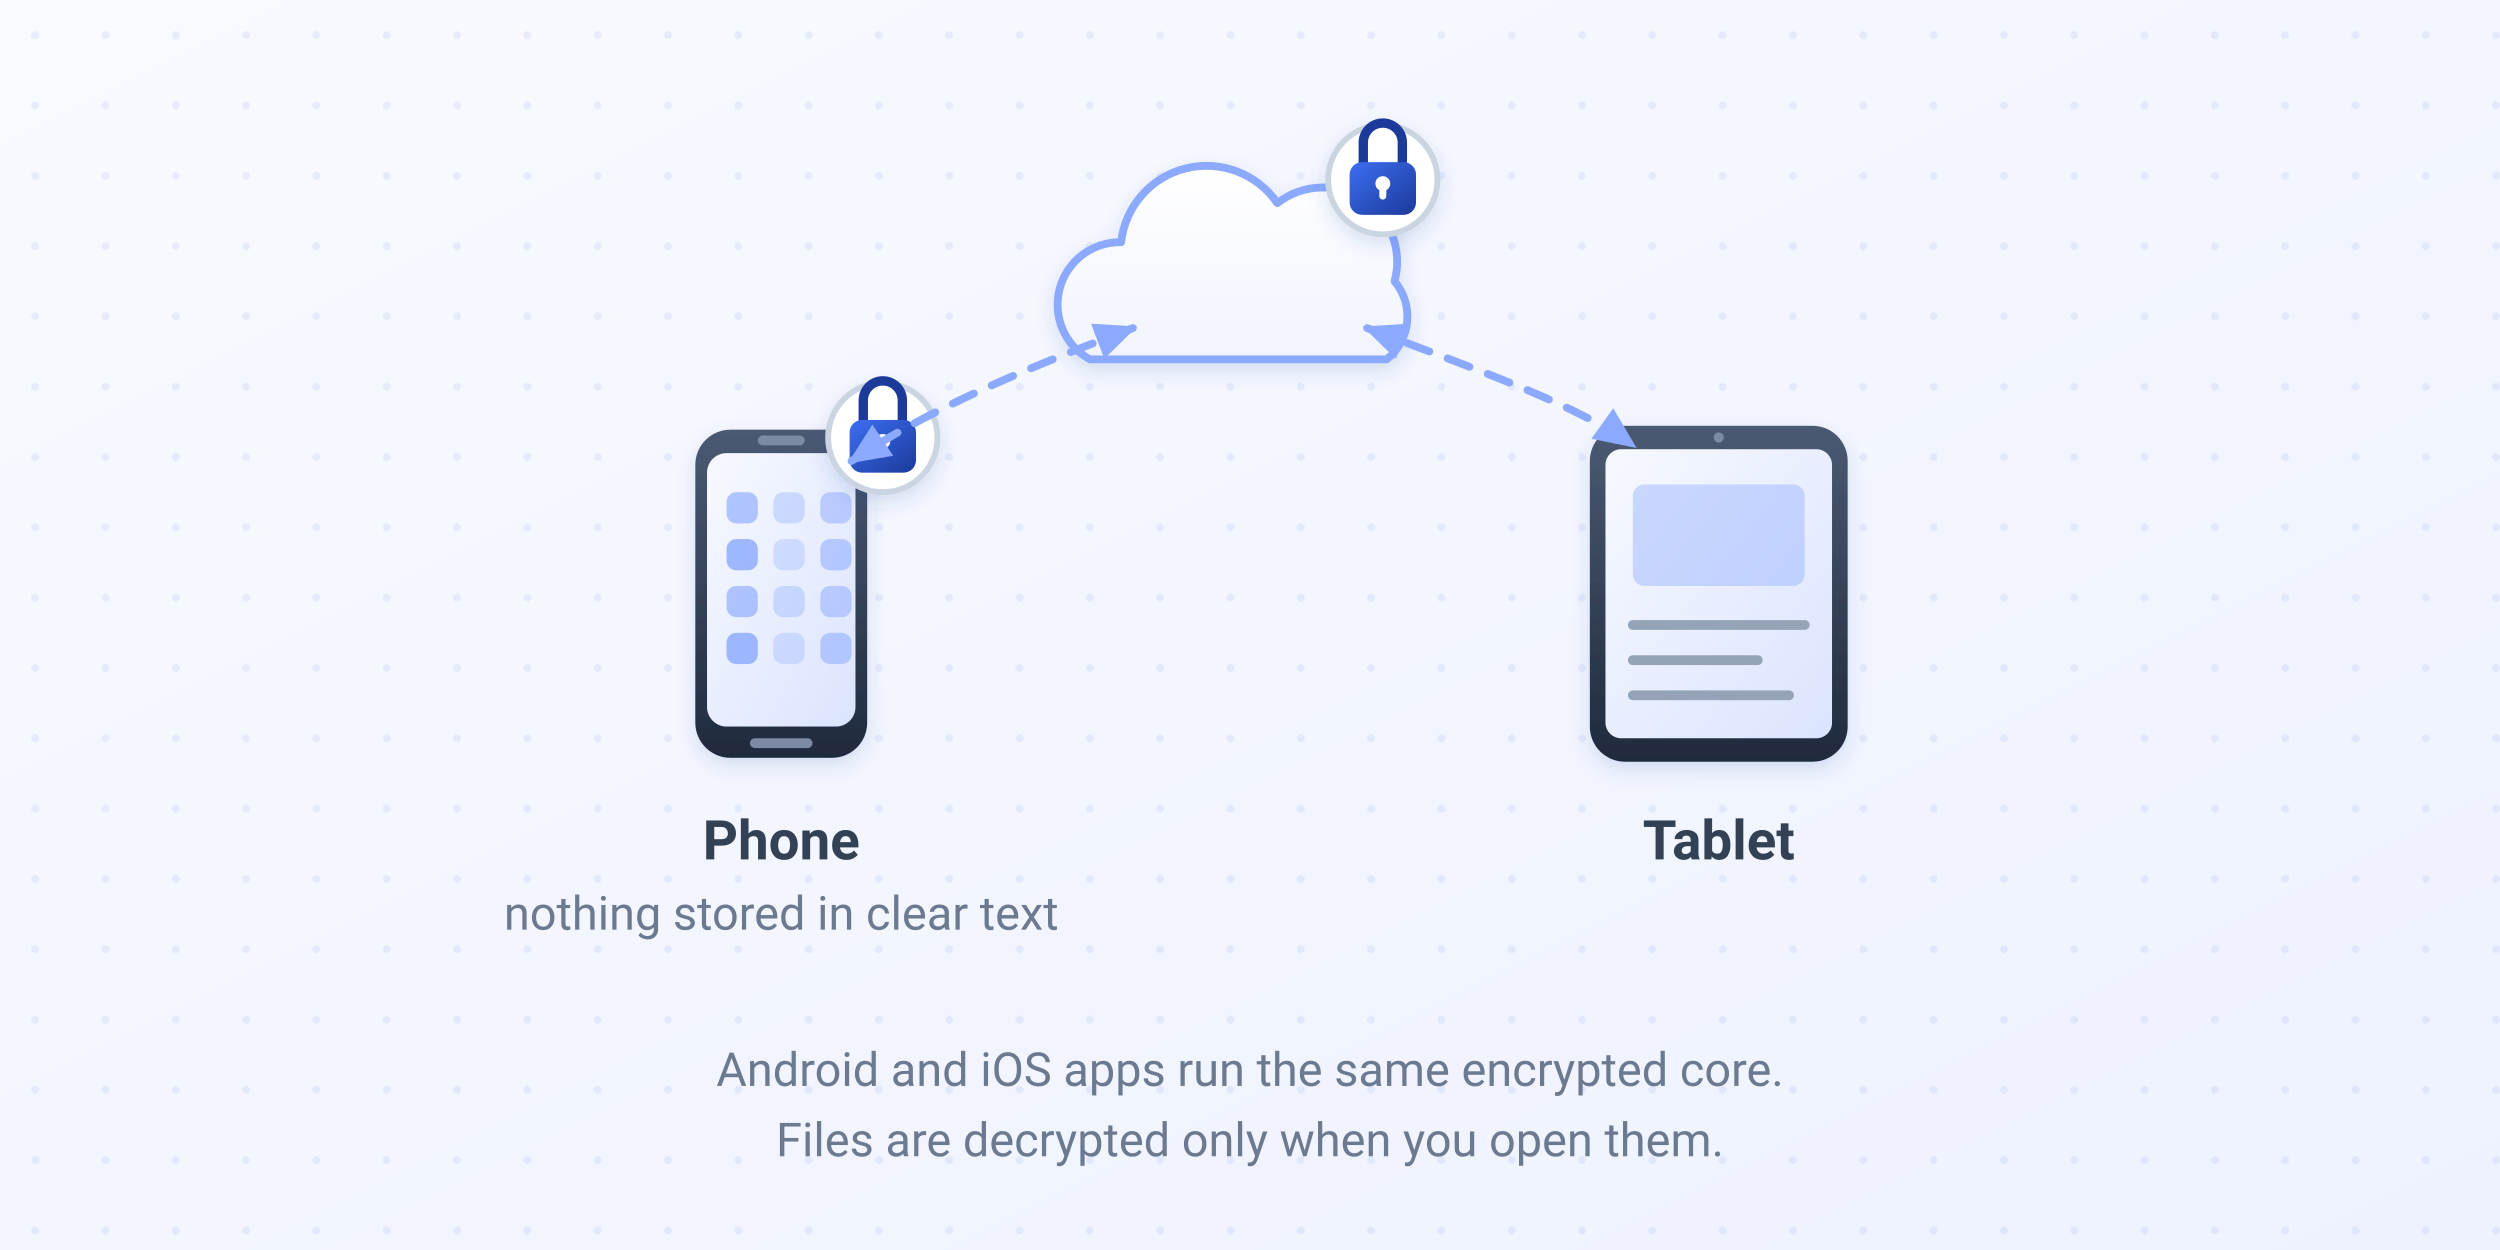
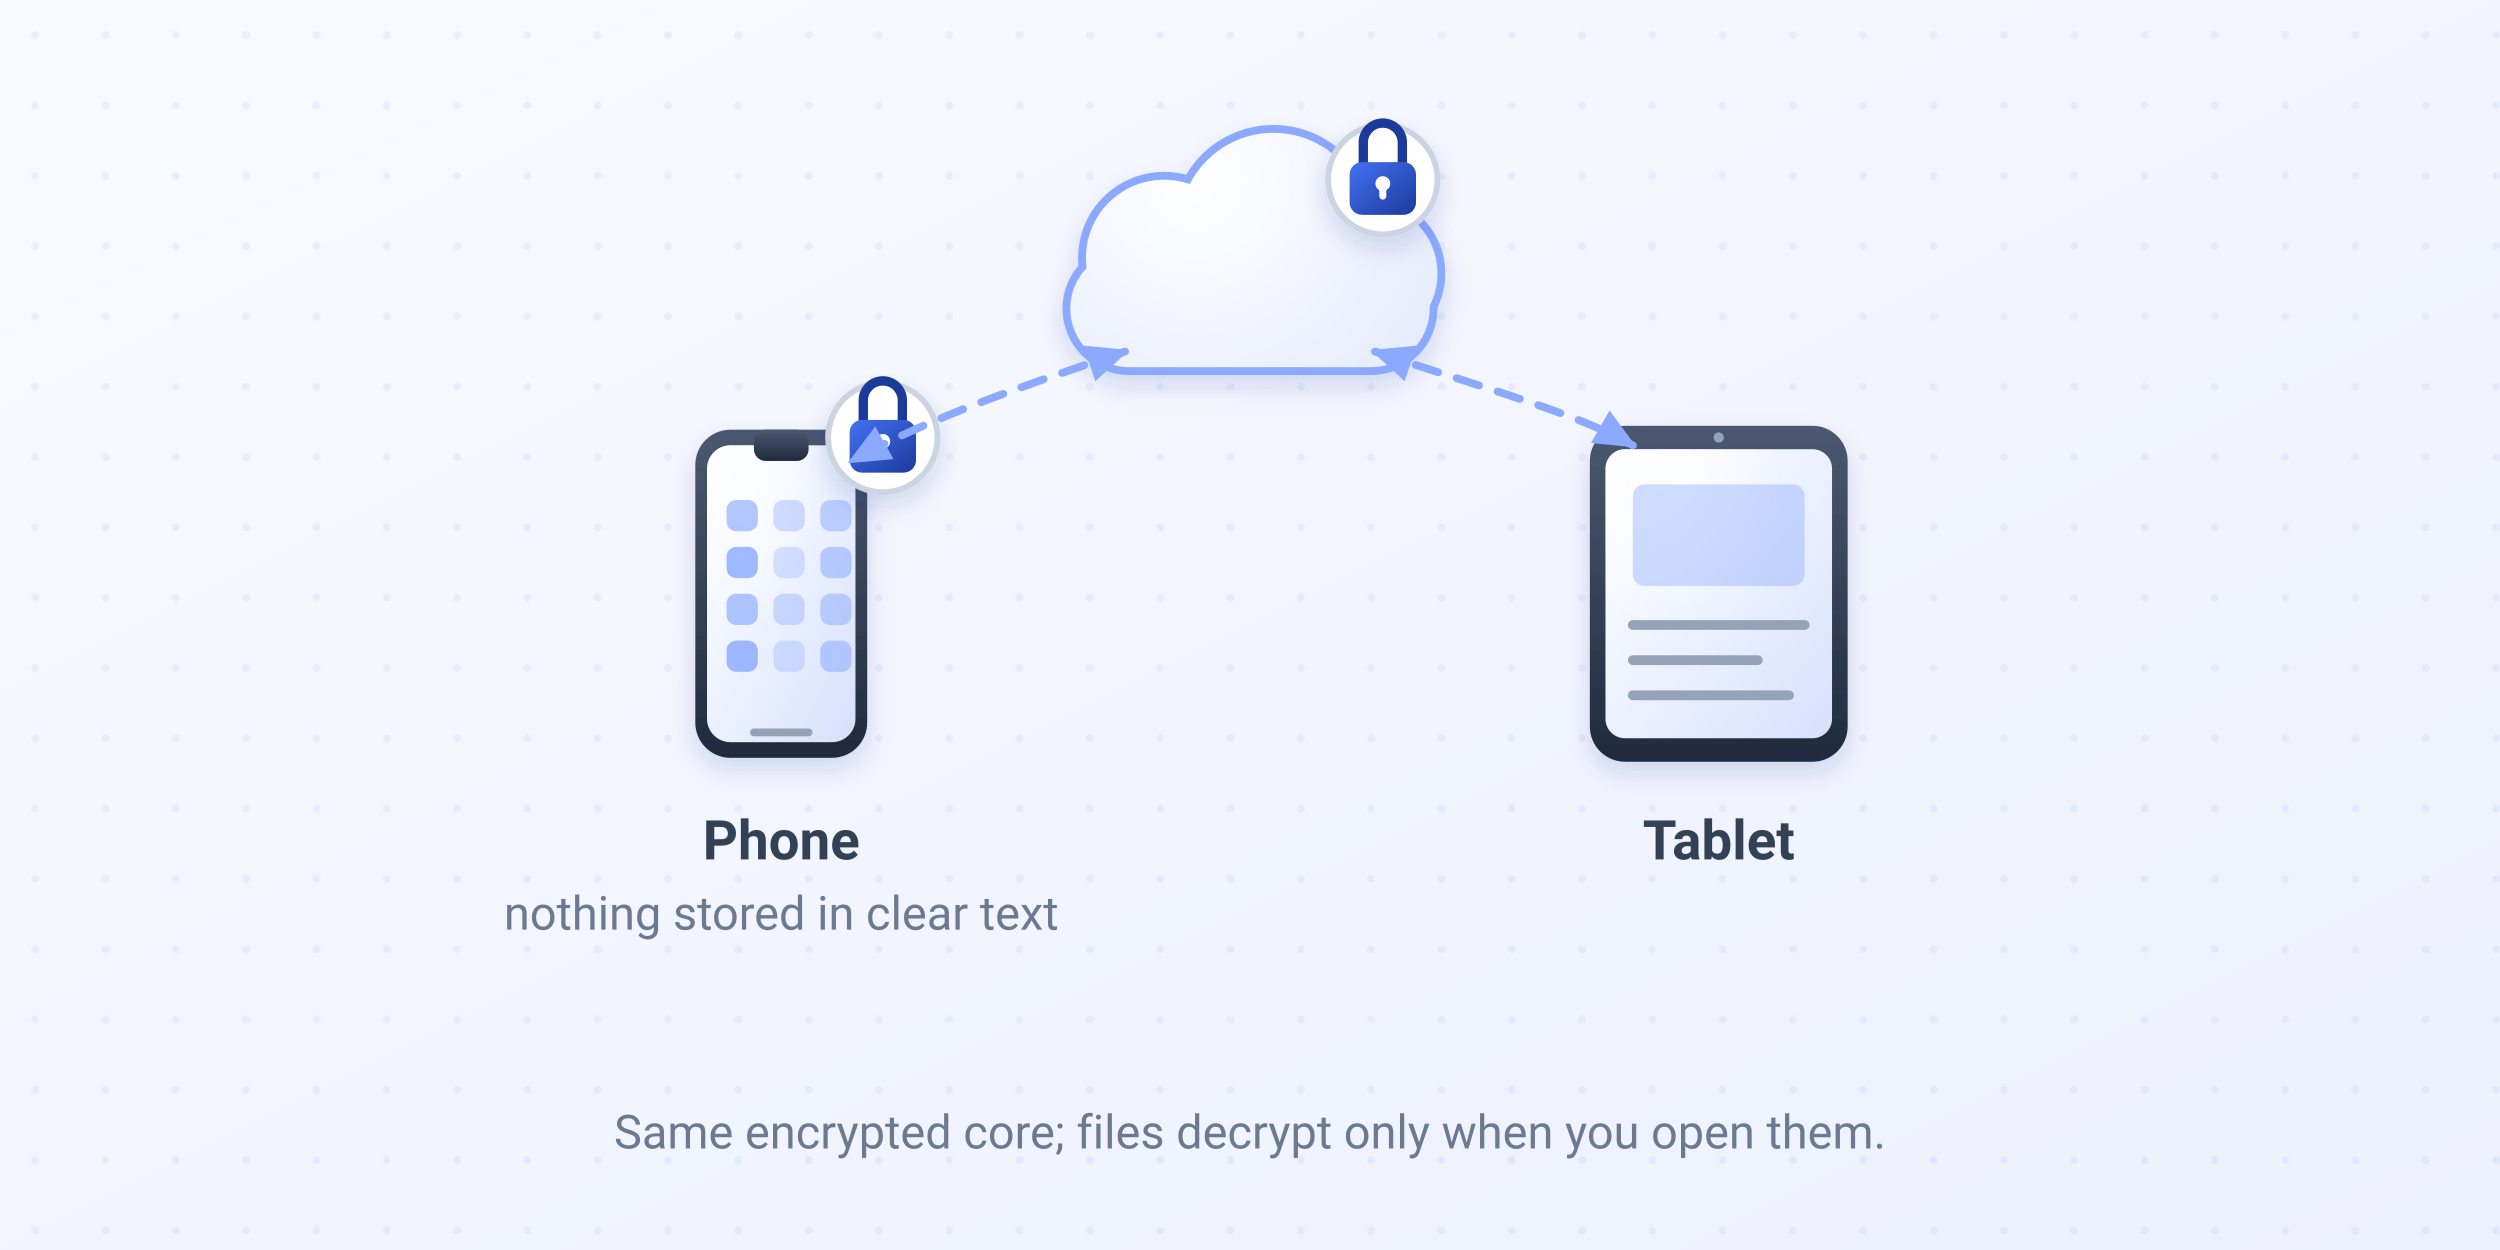
<svg xmlns="http://www.w3.org/2000/svg" viewBox="0 0 640 320" width="640" height="320" role="img" aria-label="Mobile apps">
  <defs>
    <linearGradient id="bg" x1="0" y1="0" x2="1" y2="1">
      <stop offset="0" stop-color="#f8faff" />
-       <stop offset="1" stop-color="#eef2ff" />
+       <stop offset="1" stop-color="#edf1fd" />
    </linearGradient>
    <pattern id="dots" width="18" height="18" patternUnits="userSpaceOnUse">
-       <circle cx="9" cy="9" r="1" fill="#2b57d6" fill-opacity=".08" />
+       <circle cx="9" cy="9" r="1" fill="#2b57d6" fill-opacity=".07" />
    </pattern>
    <linearGradient id="pg" x1="0" y1="0" x2="1" y2="1">
-       <stop offset="0" stop-color="#3d6ef2" />
+       <stop offset="0" stop-color="#4472f4" />
      <stop offset="1" stop-color="#1b3a9a" />
    </linearGradient>
    <linearGradient id="wg" x1="0" y1="0" x2="0" y2="1">
      <stop offset="0" stop-color="#ffffff" />
-       <stop offset="1" stop-color="#f1f4ff" />
+       <stop offset="1" stop-color="#f0f3fc" />
    </linearGradient>
    <linearGradient id="sg" x1="0" y1="0" x2="1" y2="1">
-       <stop offset="0" stop-color="#f7f9ff" />
-       <stop offset="1" stop-color="#dbe4ff" />
+       <stop offset="0" stop-color="#ffffff" />
+       <stop offset=".55" stop-color="#eaf0ff" />
+       <stop offset="1" stop-color="#d6e0fb" />
    </linearGradient>
    <linearGradient id="dg" x1="0" y1="0" x2="0" y2="1">
-       <stop offset="0" stop-color="#4b5a73" />
+       <stop offset="0" stop-color="#4a5970" />
      <stop offset="1" stop-color="#1f2a3d" />
    </linearGradient>
-     <filter id="sh" x="-20%" y="-20%" width="140%" height="160%">
-       <feDropShadow dx="0" dy="2" stdDeviation="2.5" flood-color="#1b3a9a" flood-opacity=".14" />
+     <linearGradient id="mg" x1="0" y1="0" x2="0" y2="1">
+       <stop offset="0" stop-color="#e6ebf3" />
+       <stop offset="1" stop-color="#b9c4d6" />
+     </linearGradient>
+     <radialGradient id="hl" cx=".28" cy=".12" r=".85">
+       <stop offset="0" stop-color="#fff" stop-opacity=".75" />
+       <stop offset=".6" stop-color="#fff" stop-opacity="0" />
+     </radialGradient>
+     <radialGradient id="cg" gradientUnits="userSpaceOnUse" cx="-14" cy="-26" r="72">
+       <stop offset="0" stop-color="#ffffff" />
+       <stop offset="1" stop-color="#e6ecfc" />
+     </radialGradient>
+     <filter id="sh" x="-20%" y="-20%" width="140%" height="170%">
+       <feDropShadow dx="0" dy="3" stdDeviation="3" flood-color="#1b3a9a" flood-opacity=".15" />
    </filter>
    <marker id="ah" viewBox="0 0 10 10" refX="8" refY="5" markerWidth="6" markerHeight="6" orient="auto-start-reverse">
      <path d="M0 1 L9 5 L0 9 z" fill="#8aa9ff" />
    </marker>
    <marker id="ahp" viewBox="0 0 10 10" refX="8" refY="5" markerWidth="6" markerHeight="6" orient="auto-start-reverse">
      <path d="M0 1 L9 5 L0 9 z" fill="#2b57d6" />
    </marker>
    <g id="lock">
      <path d="M-5 -1 V-6.5 a5 5 0 0 1 10 0 V-1" fill="none" stroke="#1b3a9a" stroke-width="2.4" stroke-linecap="round" />
      <rect x="-8.5" y="-1.5" width="17" height="13.5" rx="3.2" fill="url(#pg)" />
      <circle cy="4" r="1.9" fill="#fff" />
      <rect x="-.9" y="4.5" width="1.8" height="3.6" rx=".9" fill="#fff" />
    </g>
    <g id="lockb">
      <circle r="14" fill="#fff" stroke="#cbd5e1" stroke-width="1.5" filter="url(#sh)" />
      <use href="#lock" y="-3" />
    </g>
    <g id="phone" filter="url(#sh)">
      <rect x="-22" y="-42" width="44" height="84" rx="9" fill="url(#dg)" />
-       <rect x="-19" y="-36" width="38" height="70" rx="5" fill="url(#sg)" />
-       <rect x="-6" y="-40.5" width="12" height="2.5" rx="1.25" fill="#7c8aa3" />
-       <rect x="-8" y="37" width="16" height="2.5" rx="1.25" fill="#7c8aa3" />
+       <rect x="-19" y="-38" width="38" height="76" rx="6" fill="url(#sg)" />
+       <rect x="-19" y="-38" width="38" height="76" rx="6" fill="url(#hl)" />
+       <rect x="-7" y="-42" width="14" height="8" rx="3" fill="url(#dg)" />
+       <rect x="-8" y="34.5" width="16" height="2" rx="1" fill="#94a3b8" />
    </g>
    <g id="tablet" filter="url(#sh)">
      <rect x="-33" y="-43" width="66" height="86" rx="9" fill="url(#dg)" />
-       <rect x="-29" y="-37" width="58" height="74" rx="4" fill="url(#sg)" />
-       <circle cy="-40" r="1.3" fill="#7c8aa3" />
+       <rect x="-29" y="-37" width="58" height="74" rx="5" fill="url(#sg)" />
+       <rect x="-29" y="-37" width="58" height="74" rx="5" fill="url(#hl)" />
+       <circle cy="-40" r="1.3" fill="#94a3b8" />
    </g>
    <g id="cloud" filter="url(#sh)">
-       <path transform="translate(-3 10)" d="M-38 16 A16 16 0 0 1 -30 -14 A22 22 0 0 1 10 -24 A19 19 0 0 1 40 -4 A14 14 0 0 1 38 16 Z" fill="url(#wg)" stroke="#8aa9ff" stroke-width="2" stroke-linejoin="round" />
+       <g stroke="#8aa9ff" stroke-width="4" fill="none">
+         <rect x="-46" y="-8" width="92" height="30" rx="15" />
+         <circle cx="-22" cy="-6" r="20" />
+         <circle cx="6" cy="-14" r="24" />
+         <circle cx="30" cy="-2" r="18" />
+       </g>
+       <g fill="url(#cg)">
+         <rect x="-46" y="-8" width="92" height="30" rx="15" />
+         <circle cx="-22" cy="-6" r="20" />
+         <circle cx="6" cy="-14" r="24" />
+         <circle cx="30" cy="-2" r="18" />
+       </g>
    </g>
  </defs>
  <style>text{font-family:system-ui,-apple-system,'Segoe UI',Roboto,Helvetica,Arial,sans-serif}.t{font-size:14px;font-weight:600;fill:#334155}.s{font-size:12px;fill:#6b7a90}.n{font-size:12px;fill:#334155}.w{font-size:12px;font-weight:600;fill:#fff}.d{stroke:#8aa9ff;stroke-width:2;stroke-dasharray:6 5;fill:none;stroke-linecap:round;marker-end:url(#ah)}.dd{stroke:#8aa9ff;stroke-width:2;stroke-dasharray:6 5;fill:none;stroke-linecap:round;marker-end:url(#ah);marker-start:url(#ah)}.l{stroke:#2b57d6;stroke-width:2;fill:none;stroke-linecap:round;marker-end:url(#ahp);marker-start:url(#ahp)}.tr{stroke:#cbd5e1;stroke-width:2;stroke-dasharray:7 6;fill:none;stroke-linecap:round}.m{text-anchor:middle}.e{text-anchor:end}</style>
  <rect width="640" height="320" fill="url(#bg)" />
  <rect width="640" height="320" fill="url(#dots)" />
-   <use href="#cloud" x="320" y="66" />
+   <use href="#cloud" x="320" y="72" />
  <use href="#lockb" x="354" y="46" />
  <use href="#phone" x="200" y="152" />
-   <rect x="186" y="126" width="8" height="8" rx="2.5" fill="#8aa9ff" fill-opacity=".65" />
-   <rect x="198" y="126" width="8" height="8" rx="2.5" fill="#8aa9ff" fill-opacity=".35" />
-   <rect x="210" y="126" width="8" height="8" rx="2.5" fill="#8aa9ff" fill-opacity=".5" />
-   <rect x="186" y="138" width="8" height="8" rx="2.5" fill="#8aa9ff" fill-opacity=".8" />
-   <rect x="198" y="138" width="8" height="8" rx="2.5" fill="#8aa9ff" fill-opacity=".3" />
-   <rect x="210" y="138" width="8" height="8" rx="2.5" fill="#8aa9ff" fill-opacity=".55" />
-   <rect x="186" y="150" width="8" height="8" rx="2.5" fill="#8aa9ff" fill-opacity=".65" />
-   <rect x="198" y="150" width="8" height="8" rx="2.5" fill="#8aa9ff" fill-opacity=".35" />
-   <rect x="210" y="150" width="8" height="8" rx="2.5" fill="#8aa9ff" fill-opacity=".5" />
-   <rect x="186" y="162" width="8" height="8" rx="2.5" fill="#8aa9ff" fill-opacity=".8" />
-   <rect x="198" y="162" width="8" height="8" rx="2.5" fill="#8aa9ff" fill-opacity=".3" />
-   <rect x="210" y="162" width="8" height="8" rx="2.5" fill="#8aa9ff" fill-opacity=".55" />
+   <rect x="186" y="128" width="8" height="8" rx="2.5" fill="#8aa9ff" fill-opacity=".65" />
+   <rect x="198" y="128" width="8" height="8" rx="2.5" fill="#8aa9ff" fill-opacity=".38" />
+   <rect x="210" y="128" width="8" height="8" rx="2.5" fill="#8aa9ff" fill-opacity=".5" />
+   <rect x="186" y="140" width="8" height="8" rx="2.5" fill="#8aa9ff" fill-opacity=".8" />
+   <rect x="198" y="140" width="8" height="8" rx="2.5" fill="#8aa9ff" fill-opacity=".32" />
+   <rect x="210" y="140" width="8" height="8" rx="2.5" fill="#8aa9ff" fill-opacity=".55" />
+   <rect x="186" y="152" width="8" height="8" rx="2.5" fill="#8aa9ff" fill-opacity=".65" />
+   <rect x="198" y="152" width="8" height="8" rx="2.5" fill="#8aa9ff" fill-opacity=".38" />
+   <rect x="210" y="152" width="8" height="8" rx="2.5" fill="#8aa9ff" fill-opacity=".5" />
+   <rect x="186" y="164" width="8" height="8" rx="2.5" fill="#8aa9ff" fill-opacity=".8" />
+   <rect x="198" y="164" width="8" height="8" rx="2.5" fill="#8aa9ff" fill-opacity=".32" />
+   <rect x="210" y="164" width="8" height="8" rx="2.5" fill="#8aa9ff" fill-opacity=".55" />
  <use href="#lockb" x="226" y="112" />
  <text x="200" y="220" class="t m">Phone</text>
  <text x="200" y="238" class="s m">nothing stored in clear text</text>
  <use href="#tablet" x="440" y="152" />
  <rect x="418" y="124" width="44" height="26" rx="3" fill="#8aa9ff" fill-opacity=".4" />
  <path d="M418 160 h44 M418 169 h32 M418 178 h40" stroke="#94a3b8" stroke-width="2.5" stroke-linecap="round" />
  <text x="440" y="220" class="t m">Tablet</text>
-   <path class="dd" d="M290 84 C 258 96, 236 106, 218 118" />
-   <path class="dd" d="M350 84 C 382 96, 404 104, 418 114" />
-   <text x="320" y="278" class="s m">Android and iOS apps run the same encrypted core.</text>
-   <text x="320" y="296" class="s m">Files are decrypted only when you open them.</text>
+   <path class="dd" d="M288 90 C 258 100, 236 108, 218 118" />
+   <path class="dd" d="M352 90 C 382 100, 404 106, 418 114" />
+   <text x="320" y="294" class="s m">Same encrypted core; files decrypt only when you open them.</text>
</svg>
